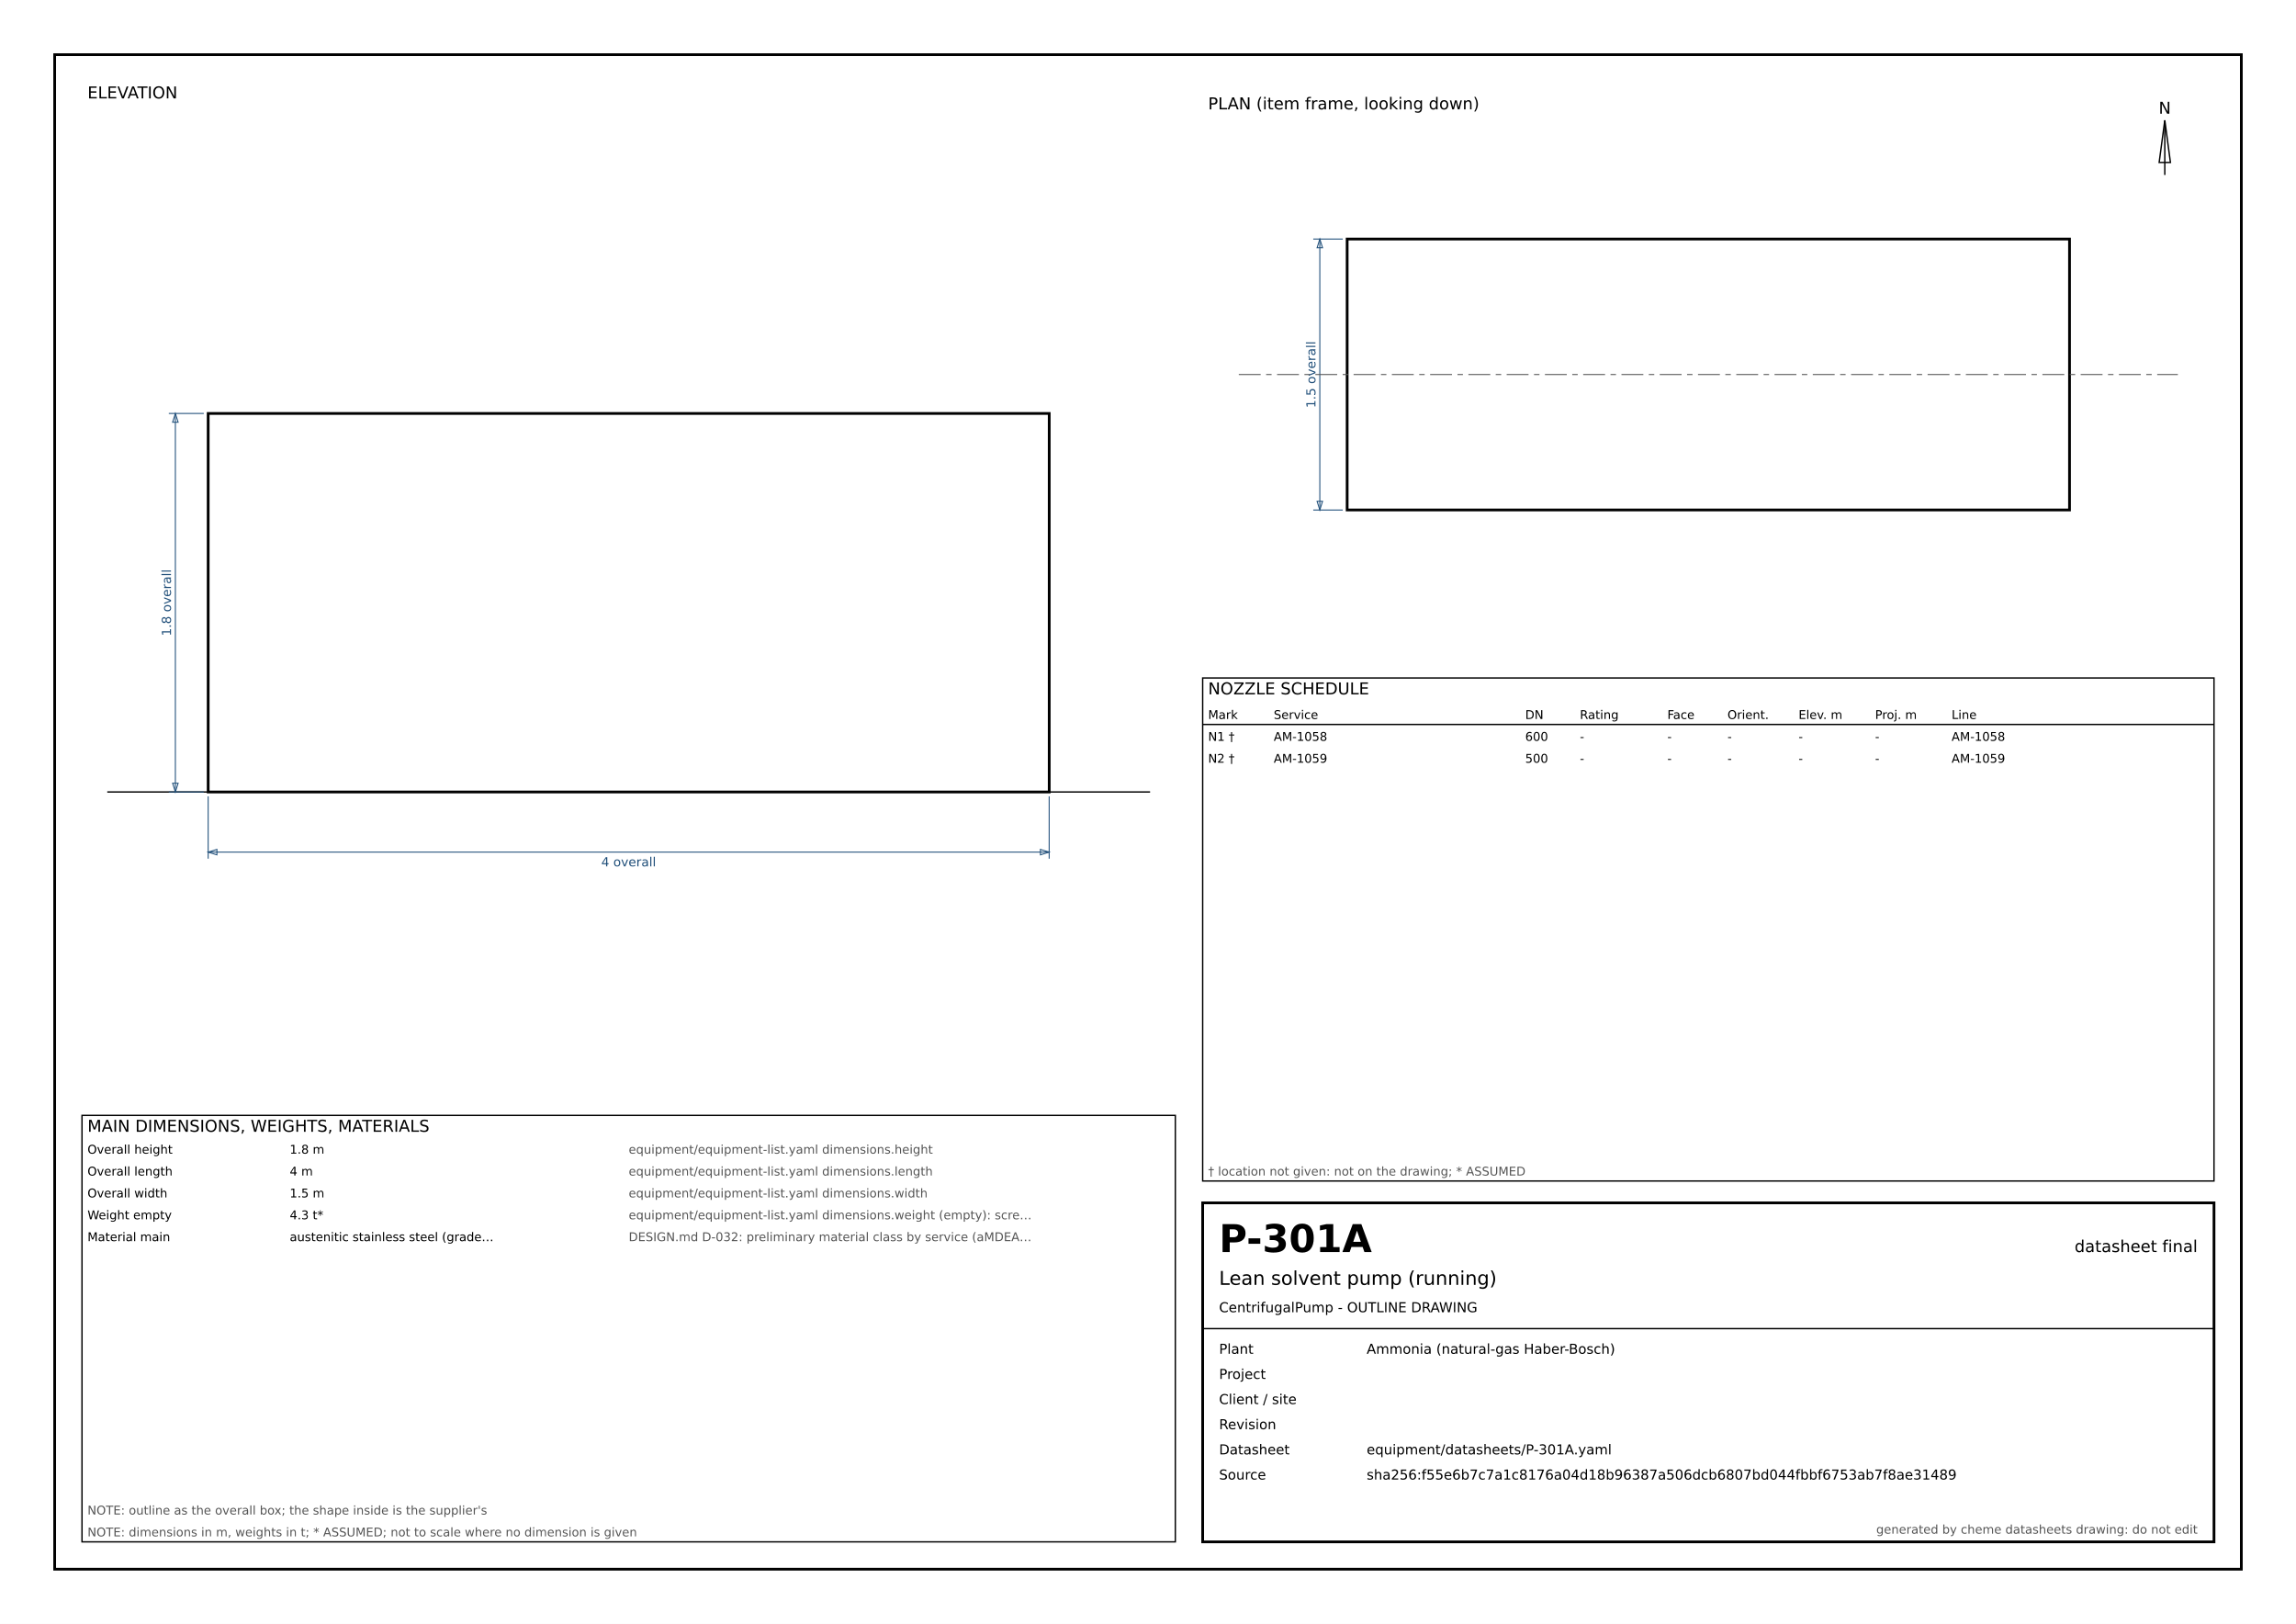
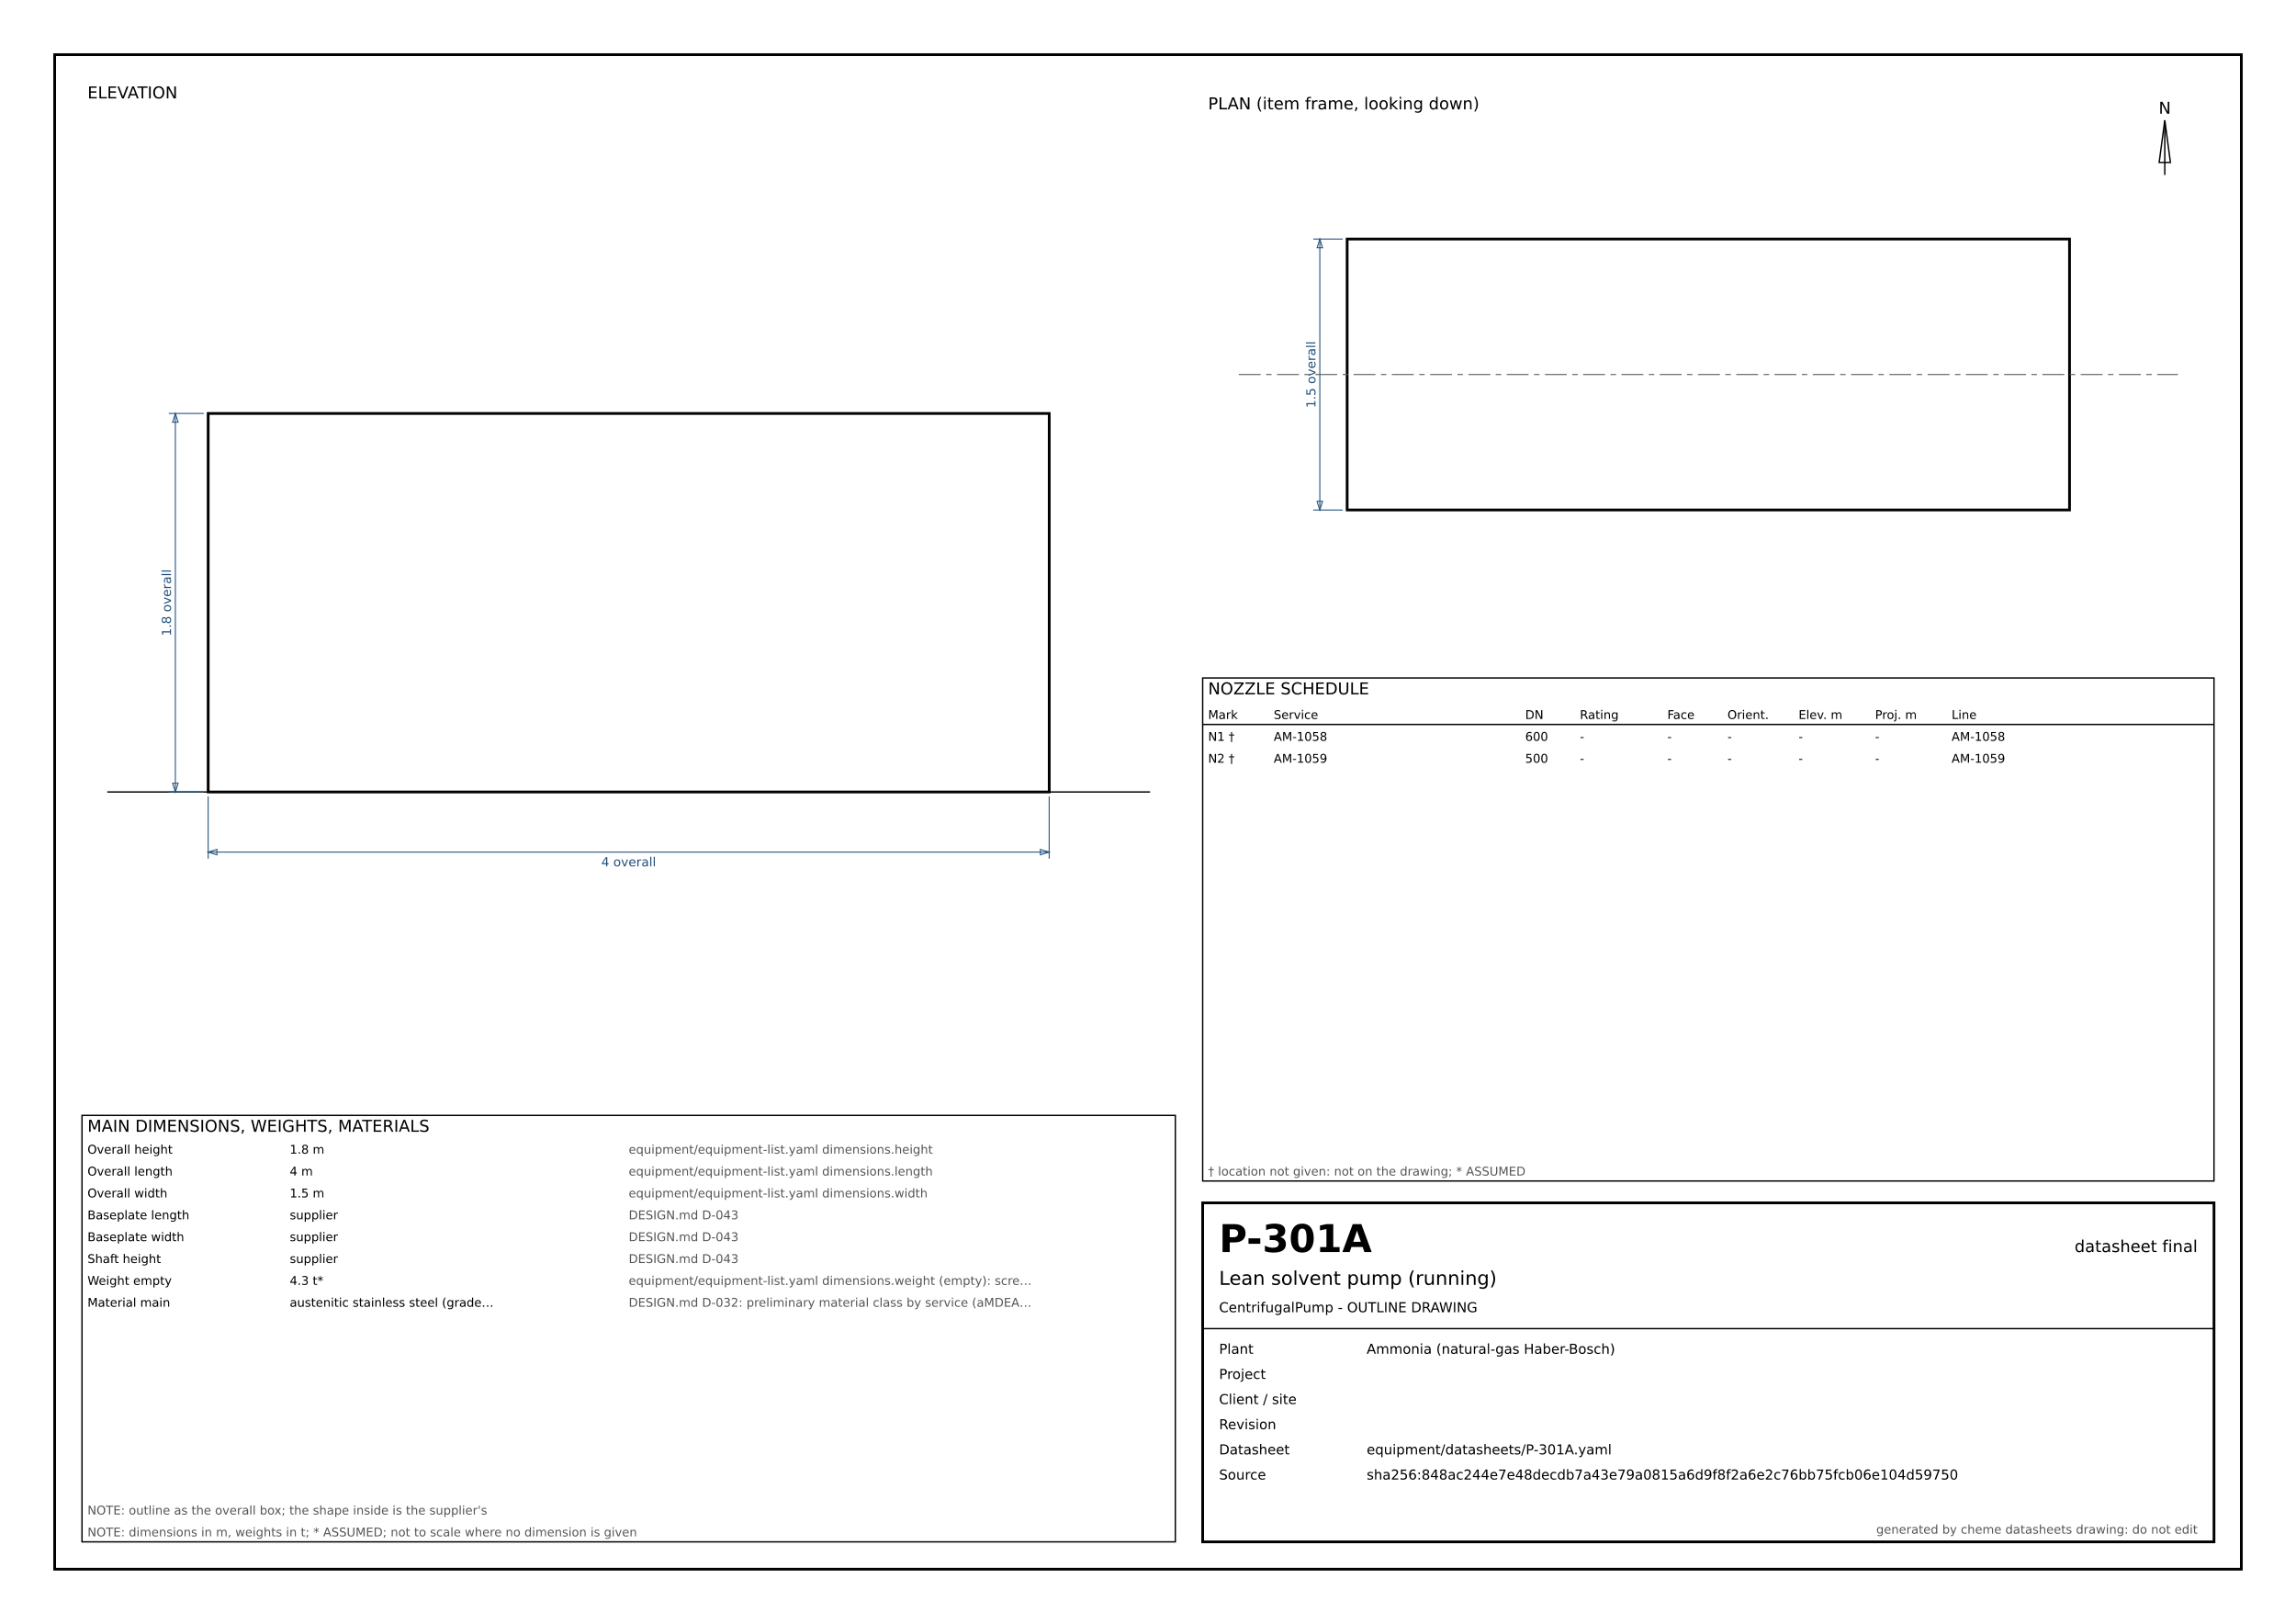
<svg xmlns="http://www.w3.org/2000/svg" width="420mm" height="297mm" viewBox="0 0 420 297">
  <style>
.frame{fill:none;stroke:#000;stroke-width:0.5}
.thin{fill:none;stroke:#000;stroke-width:0.25}
.outline{fill:#fff;stroke:#000;stroke-width:0.5}
.hidden{fill:none;stroke:#000;stroke-width:0.25;stroke-dasharray:1.5 1}
.centre{fill:none;stroke:#555;stroke-width:0.18;stroke-dasharray:4 1 1 1}
.tl{fill:none;stroke:#555;stroke-width:0.18;stroke-dasharray:2 1}
.dim{fill:none;stroke:#1f4e79;stroke-width:0.18}
.nozzle{fill:#fff;stroke:#b71c1c;stroke-width:0.35}
.section{fill:none;stroke:#2e7d32;stroke-width:0.25;stroke-dasharray:2 1}
text{font-family:'DejaVu Sans',Arial,Helvetica,sans-serif;fill:#000}
.t2{font-size:2.2px}.t25{font-size:2.5px}.t3{font-size:3px}.t35{font-size:3.5px}
.t5{font-size:5px;font-weight:bold}.t7{font-size:7px;font-weight:bold}
.dimt{font-size:2.3px;fill:#1f4e79}.nt{font-size:2.3px;fill:#b71c1c}
.note{font-size:2.2px;fill:#555}
.draft{font-size:40px;font-weight:bold;fill:#c62828;fill-opacity:0.12}
</style>
  <rect x="0" y="0" width="420" height="297" fill="#fff" />
  <rect x="10" y="10" width="400" height="277" class="frame" />
  <text x="16" y="18" class="t3" text-anchor="start">ELEVATION</text>
  <rect x="38.08" y="75.62" width="153.85" height="69.23" class="outline" />
  <line x1="19.62" y1="144.85" x2="210.38" y2="144.85" class="thin" />
  <line x1="38.08" y1="145.65" x2="38.08" y2="157.05" class="dim" />
  <line x1="191.92" y1="145.65" x2="191.92" y2="157.05" class="dim" />
  <line x1="38.08" y1="155.85" x2="191.92" y2="155.85" class="dim" />
  <path d="M38.08,155.85 l1.6,0.5 l0,-1 z" class="dim" />
  <path d="M191.92,155.85 l-1.6,0.5 l0,-1 z" class="dim" />
  <text x="115" y="158.45" class="dimt" text-anchor="middle">4 overall</text>
  <line x1="37.28" y1="144.85" x2="30.88" y2="144.85" class="dim" />
  <line x1="37.28" y1="75.62" x2="30.88" y2="75.62" class="dim" />
  <line x1="32.08" y1="144.85" x2="32.08" y2="75.62" class="dim" />
  <path d="M32.08,144.85 l0.5,-1.6 l-1,0 z" class="dim" />
  <path d="M32.08,75.62 l0.5,1.6 l-1,0 z" class="dim" />
  <text x="31.28" y="110.23" class="dimt" text-anchor="middle" transform="rotate(-90 31.28 110.23)">1.8 overall</text>
  <rect x="246.43" y="43.72" width="132.14" height="49.55" class="outline" />
  <line x1="245.63" y1="93.28" x2="240.23" y2="93.28" class="dim" />
  <line x1="245.63" y1="43.72" x2="240.23" y2="43.72" class="dim" />
  <line x1="241.43" y1="93.28" x2="241.43" y2="43.72" class="dim" />
  <path d="M241.43,93.28 l0.5,-1.6 l-1,0 z" class="dim" />
  <path d="M241.43,43.72 l0.5,1.6 l-1,0 z" class="dim" />
  <text x="240.63" y="68.5" class="dimt" text-anchor="middle" transform="rotate(-90 240.63 68.5)">1.5 overall</text>
  <line x1="226.61" y1="68.5" x2="398.39" y2="68.5" class="centre" />
  <line x1="396" y1="32" x2="396" y2="22" class="thin" />
  <path d="M396,22 L394.97,29.71 L397.03,29.71 z" class="thin" />
  <text x="396" y="20.8" class="t3" text-anchor="middle">N</text>
  <text x="221" y="20" class="t3" text-anchor="start">PLAN (item frame, looking down)</text>
  <text x="221" y="127" class="t3" text-anchor="start">NOZZLE SCHEDULE</text>
  <text x="221" y="131.5" class="t2" text-anchor="start">Mark</text>
  <text x="233" y="131.5" class="t2" text-anchor="start">Service</text>
  <text x="279" y="131.5" class="t2" text-anchor="start">DN</text>
  <text x="289" y="131.5" class="t2" text-anchor="start">Rating</text>
  <text x="305" y="131.5" class="t2" text-anchor="start">Face</text>
  <text x="316" y="131.5" class="t2" text-anchor="start">Orient.</text>
  <text x="329" y="131.5" class="t2" text-anchor="start">Elev. m</text>
  <text x="343" y="131.5" class="t2" text-anchor="start">Proj. m</text>
  <text x="357" y="131.5" class="t2" text-anchor="start">Line</text>
  <line x1="220" y1="132.5" x2="405" y2="132.5" class="thin" />
  <text x="221" y="135.5" class="t2" text-anchor="start">N1 †</text>
  <text x="233" y="135.5" class="t2" text-anchor="start">AM-1058</text>
  <text x="279" y="135.5" class="t2" text-anchor="start">600</text>
  <text x="289" y="135.5" class="t2" text-anchor="start">-</text>
  <text x="305" y="135.5" class="t2" text-anchor="start">-</text>
  <text x="316" y="135.5" class="t2" text-anchor="start">-</text>
  <text x="329" y="135.5" class="t2" text-anchor="start">-</text>
  <text x="343" y="135.5" class="t2" text-anchor="start">-</text>
  <text x="357" y="135.5" class="t2" text-anchor="start">AM-1058</text>
  <text x="221" y="139.5" class="t2" text-anchor="start">N2 †</text>
  <text x="233" y="139.5" class="t2" text-anchor="start">AM-1059</text>
  <text x="279" y="139.5" class="t2" text-anchor="start">500</text>
  <text x="289" y="139.5" class="t2" text-anchor="start">-</text>
  <text x="305" y="139.5" class="t2" text-anchor="start">-</text>
  <text x="316" y="139.5" class="t2" text-anchor="start">-</text>
  <text x="329" y="139.5" class="t2" text-anchor="start">-</text>
  <text x="343" y="139.5" class="t2" text-anchor="start">-</text>
  <text x="357" y="139.5" class="t2" text-anchor="start">AM-1059</text>
  <text x="221" y="215" class="note" text-anchor="start">† location not given: not on the drawing; * ASSUMED</text>
  <rect x="220" y="124" width="185" height="92" class="thin" />
  <text x="16" y="207" class="t3" text-anchor="start">MAIN DIMENSIONS, WEIGHTS, MATERIALS</text>
  <text x="16" y="211" class="t2" text-anchor="start">Overall height</text>
  <text x="53" y="211" class="t2" text-anchor="start">1.8 m</text>
  <text x="115" y="211" class="note" text-anchor="start">equipment/equipment-list.yaml dimensions.height</text>
  <text x="16" y="215" class="t2" text-anchor="start">Overall length</text>
  <text x="53" y="215" class="t2" text-anchor="start">4 m</text>
  <text x="115" y="215" class="note" text-anchor="start">equipment/equipment-list.yaml dimensions.length</text>
  <text x="16" y="219" class="t2" text-anchor="start">Overall width</text>
  <text x="53" y="219" class="t2" text-anchor="start">1.5 m</text>
  <text x="115" y="219" class="note" text-anchor="start">equipment/equipment-list.yaml dimensions.width</text>
-   <text x="16" y="223" class="t2" text-anchor="start">Weight empty</text>
-   <text x="53" y="223" class="t2" text-anchor="start">4.3 t*</text>
-   <text x="115" y="223" class="note" text-anchor="start">equipment/equipment-list.yaml dimensions.weight (empty): scre…</text>
-   <text x="16" y="227" class="t2" text-anchor="start">Material main</text>
-   <text x="53" y="227" class="t2" text-anchor="start">austenitic stainless steel (grade…</text>
-   <text x="115" y="227" class="note" text-anchor="start">DESIGN.md D-032: preliminary material class by service (aMDEA…</text>
+   <text x="16" y="223" class="t2" text-anchor="start">Baseplate length</text>
+   <text x="53" y="223" class="t2" text-anchor="start">supplier</text>
+   <text x="115" y="223" class="note" text-anchor="start">DESIGN.md D-043</text>
+   <text x="16" y="227" class="t2" text-anchor="start">Baseplate width</text>
+   <text x="53" y="227" class="t2" text-anchor="start">supplier</text>
+   <text x="115" y="227" class="note" text-anchor="start">DESIGN.md D-043</text>
+   <text x="16" y="231" class="t2" text-anchor="start">Shaft height</text>
+   <text x="53" y="231" class="t2" text-anchor="start">supplier</text>
+   <text x="115" y="231" class="note" text-anchor="start">DESIGN.md D-043</text>
+   <text x="16" y="235" class="t2" text-anchor="start">Weight empty</text>
+   <text x="53" y="235" class="t2" text-anchor="start">4.3 t*</text>
+   <text x="115" y="235" class="note" text-anchor="start">equipment/equipment-list.yaml dimensions.weight (empty): scre…</text>
+   <text x="16" y="239" class="t2" text-anchor="start">Material main</text>
+   <text x="53" y="239" class="t2" text-anchor="start">austenitic stainless steel (grade…</text>
+   <text x="115" y="239" class="note" text-anchor="start">DESIGN.md D-032: preliminary material class by service (aMDEA…</text>
  <text x="16" y="277" class="note" text-anchor="start">NOTE: outline as the overall box; the shape inside is the supplier's</text>
  <text x="16" y="281" class="note" text-anchor="start">NOTE: dimensions in m, weights in t; * ASSUMED; not to scale where no dimension is given</text>
  <rect x="15" y="204" width="200" height="78" class="thin" />
  <rect x="220" y="220" width="185" height="62" class="frame" />
  <text x="223" y="229" class="t7" text-anchor="start">P-301A</text>
  <text x="223" y="235" class="t35" text-anchor="start">Lean solvent pump (running)</text>
  <text x="223" y="240" class="t25" text-anchor="start">CentrifugalPump - OUTLINE DRAWING</text>
  <line x1="220" y1="243" x2="405" y2="243" class="thin" />
  <text x="223" y="247.6" class="t25" text-anchor="start">Plant</text>
  <text x="250" y="247.6" class="t25" text-anchor="start">Ammonia (natural-gas Haber-Bosch)</text>
  <text x="223" y="252.2" class="t25" text-anchor="start">Project</text>
  <text x="250" y="252.2" class="t25" text-anchor="start" />
  <text x="223" y="256.8" class="t25" text-anchor="start">Client / site</text>
  <text x="250" y="256.8" class="t25" text-anchor="start" />
  <text x="223" y="261.4" class="t25" text-anchor="start">Revision</text>
  <text x="250" y="261.4" class="t25" text-anchor="start" />
  <text x="223" y="266" class="t25" text-anchor="start">Datasheet</text>
  <text x="250" y="266" class="t25" text-anchor="start">equipment/datasheets/P-301A.yaml</text>
  <text x="223" y="270.6" class="t25" text-anchor="start">Source</text>
-   <text x="250" y="270.6" class="t25" text-anchor="start">sha256:f55e6b7c7a1c8176a04d18b96387a506dcb6807bd044fbbf6753ab7f8ae31489</text>
+   <text x="250" y="270.6" class="t25" text-anchor="start">sha256:848ac244e7e48decdb7a43e79a0815a6d9f8f2a6e2c76bb75fcb06e104d59750</text>
  <text x="402" y="229" class="t3" text-anchor="end">datasheet final</text>
  <text x="402" y="280.5" class="note" text-anchor="end">generated by cheme datasheets drawing: do not edit</text>
</svg>
